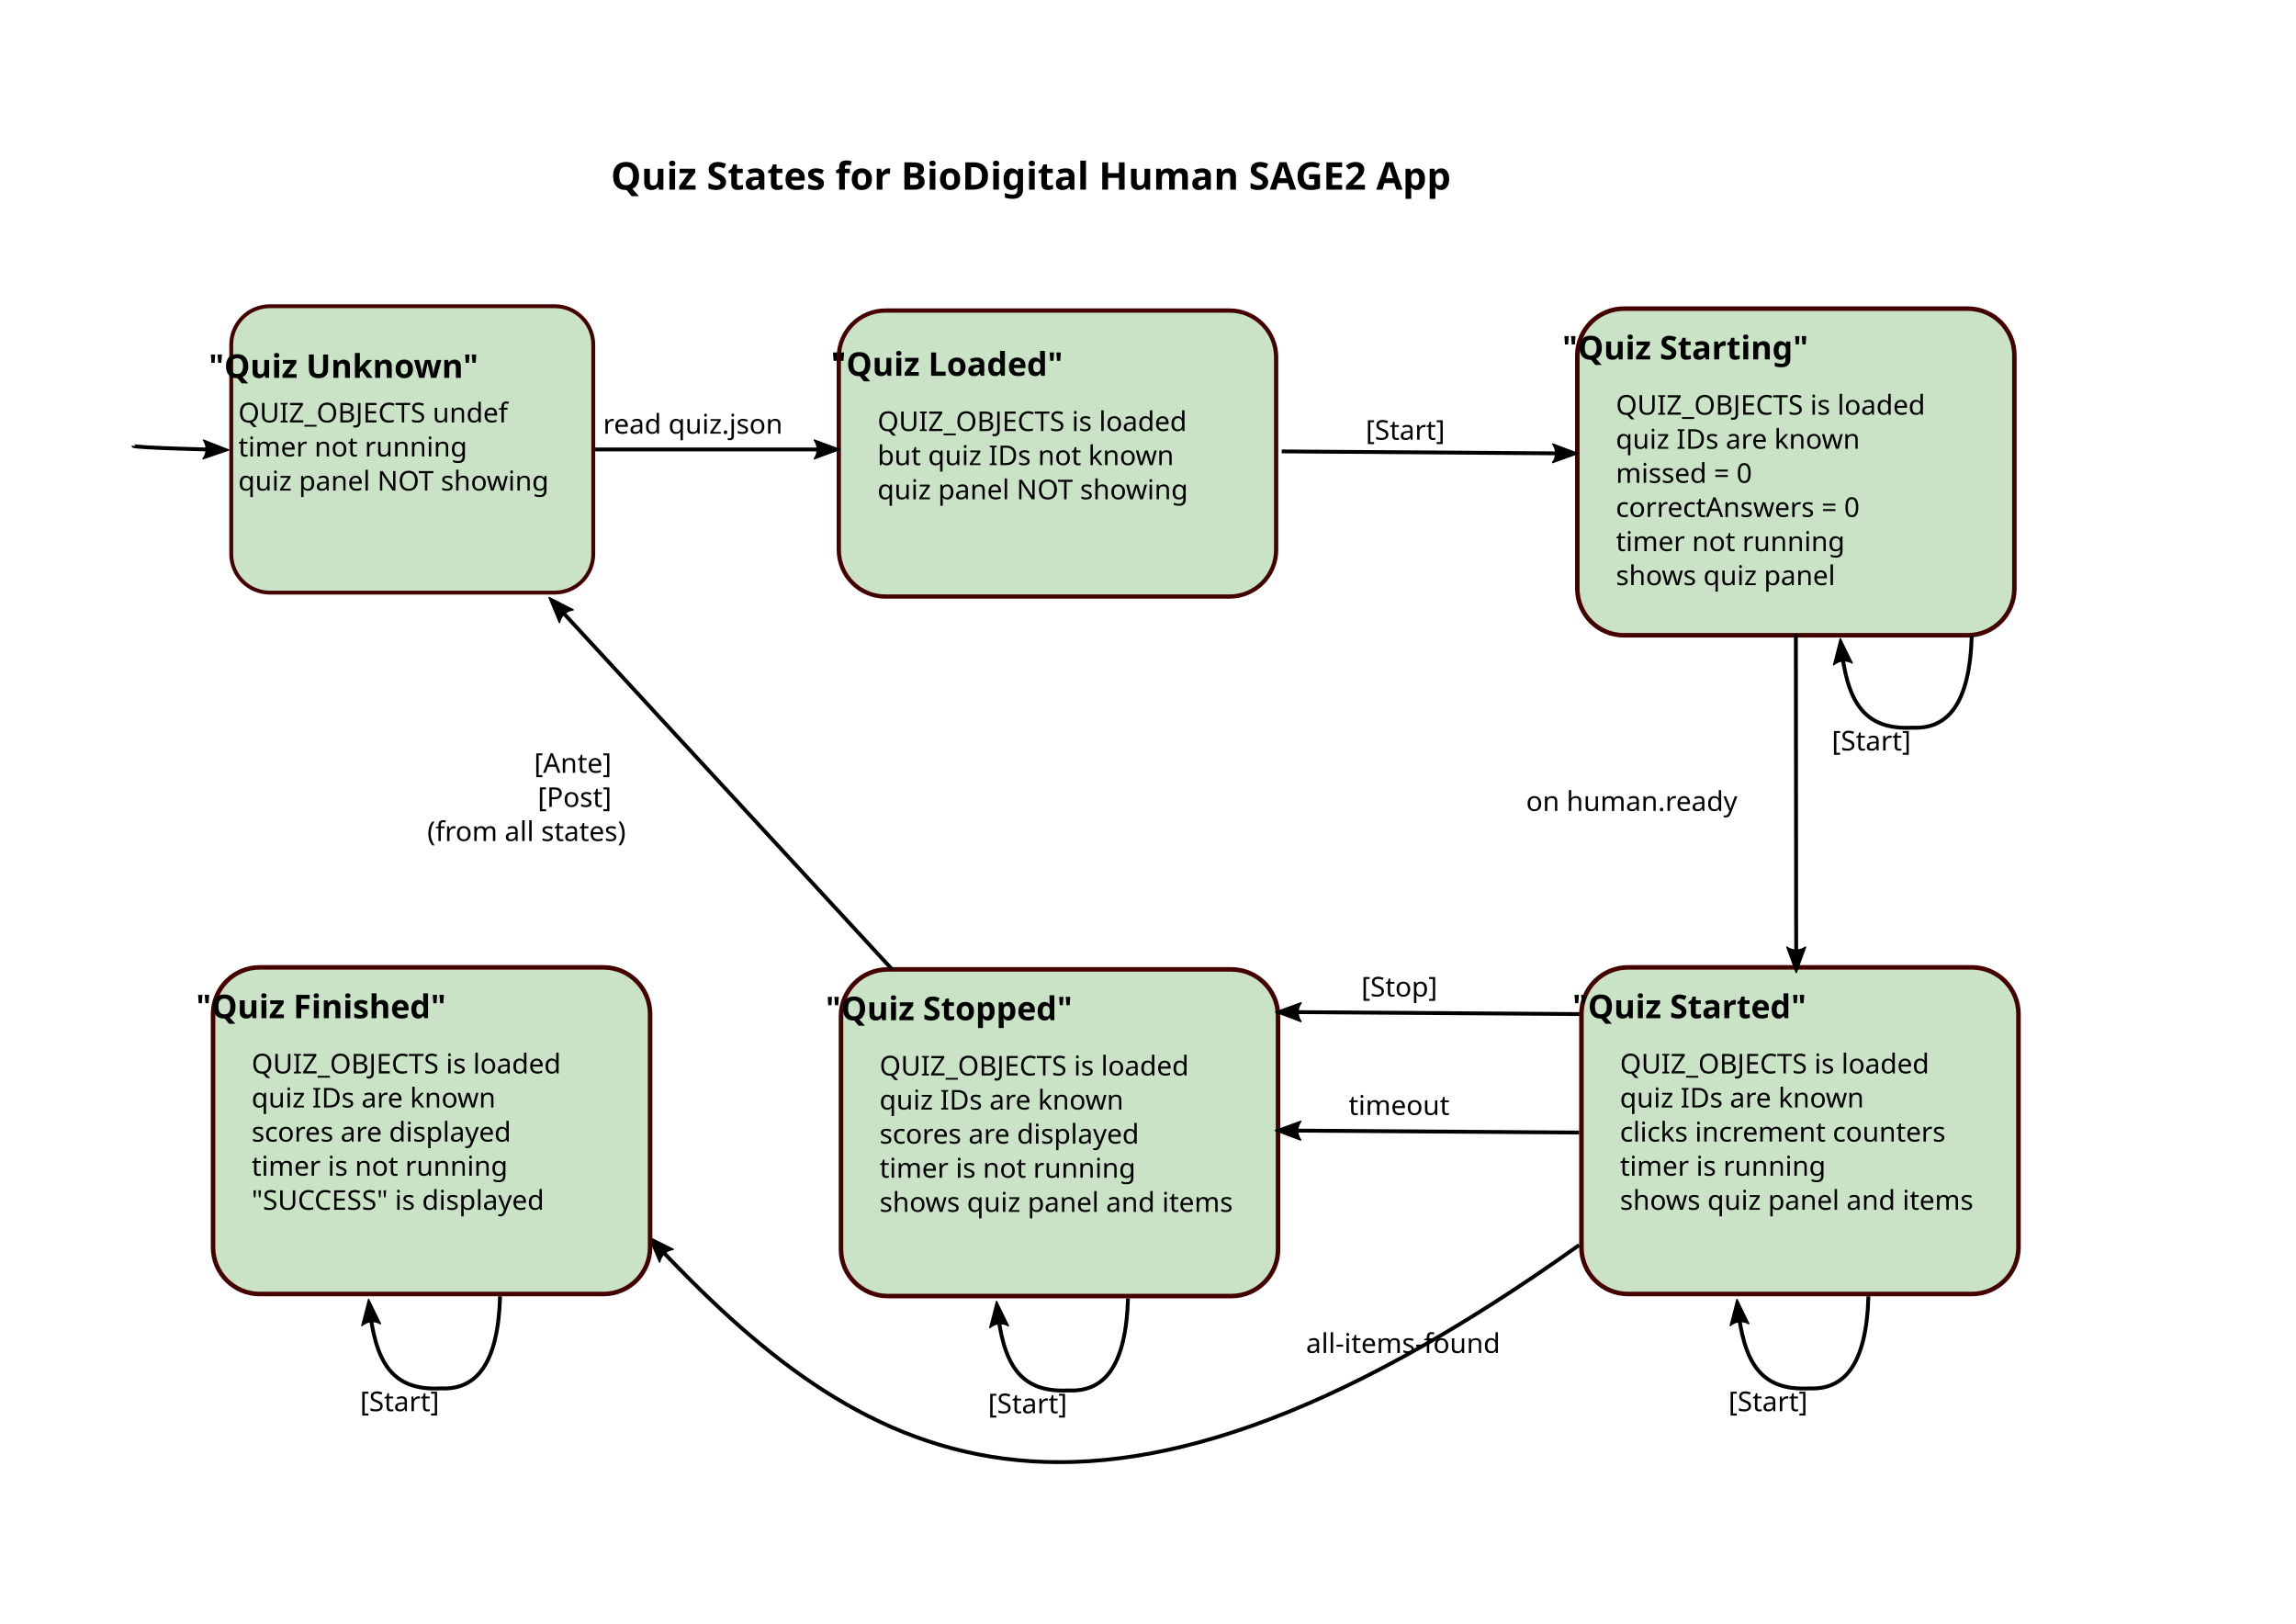
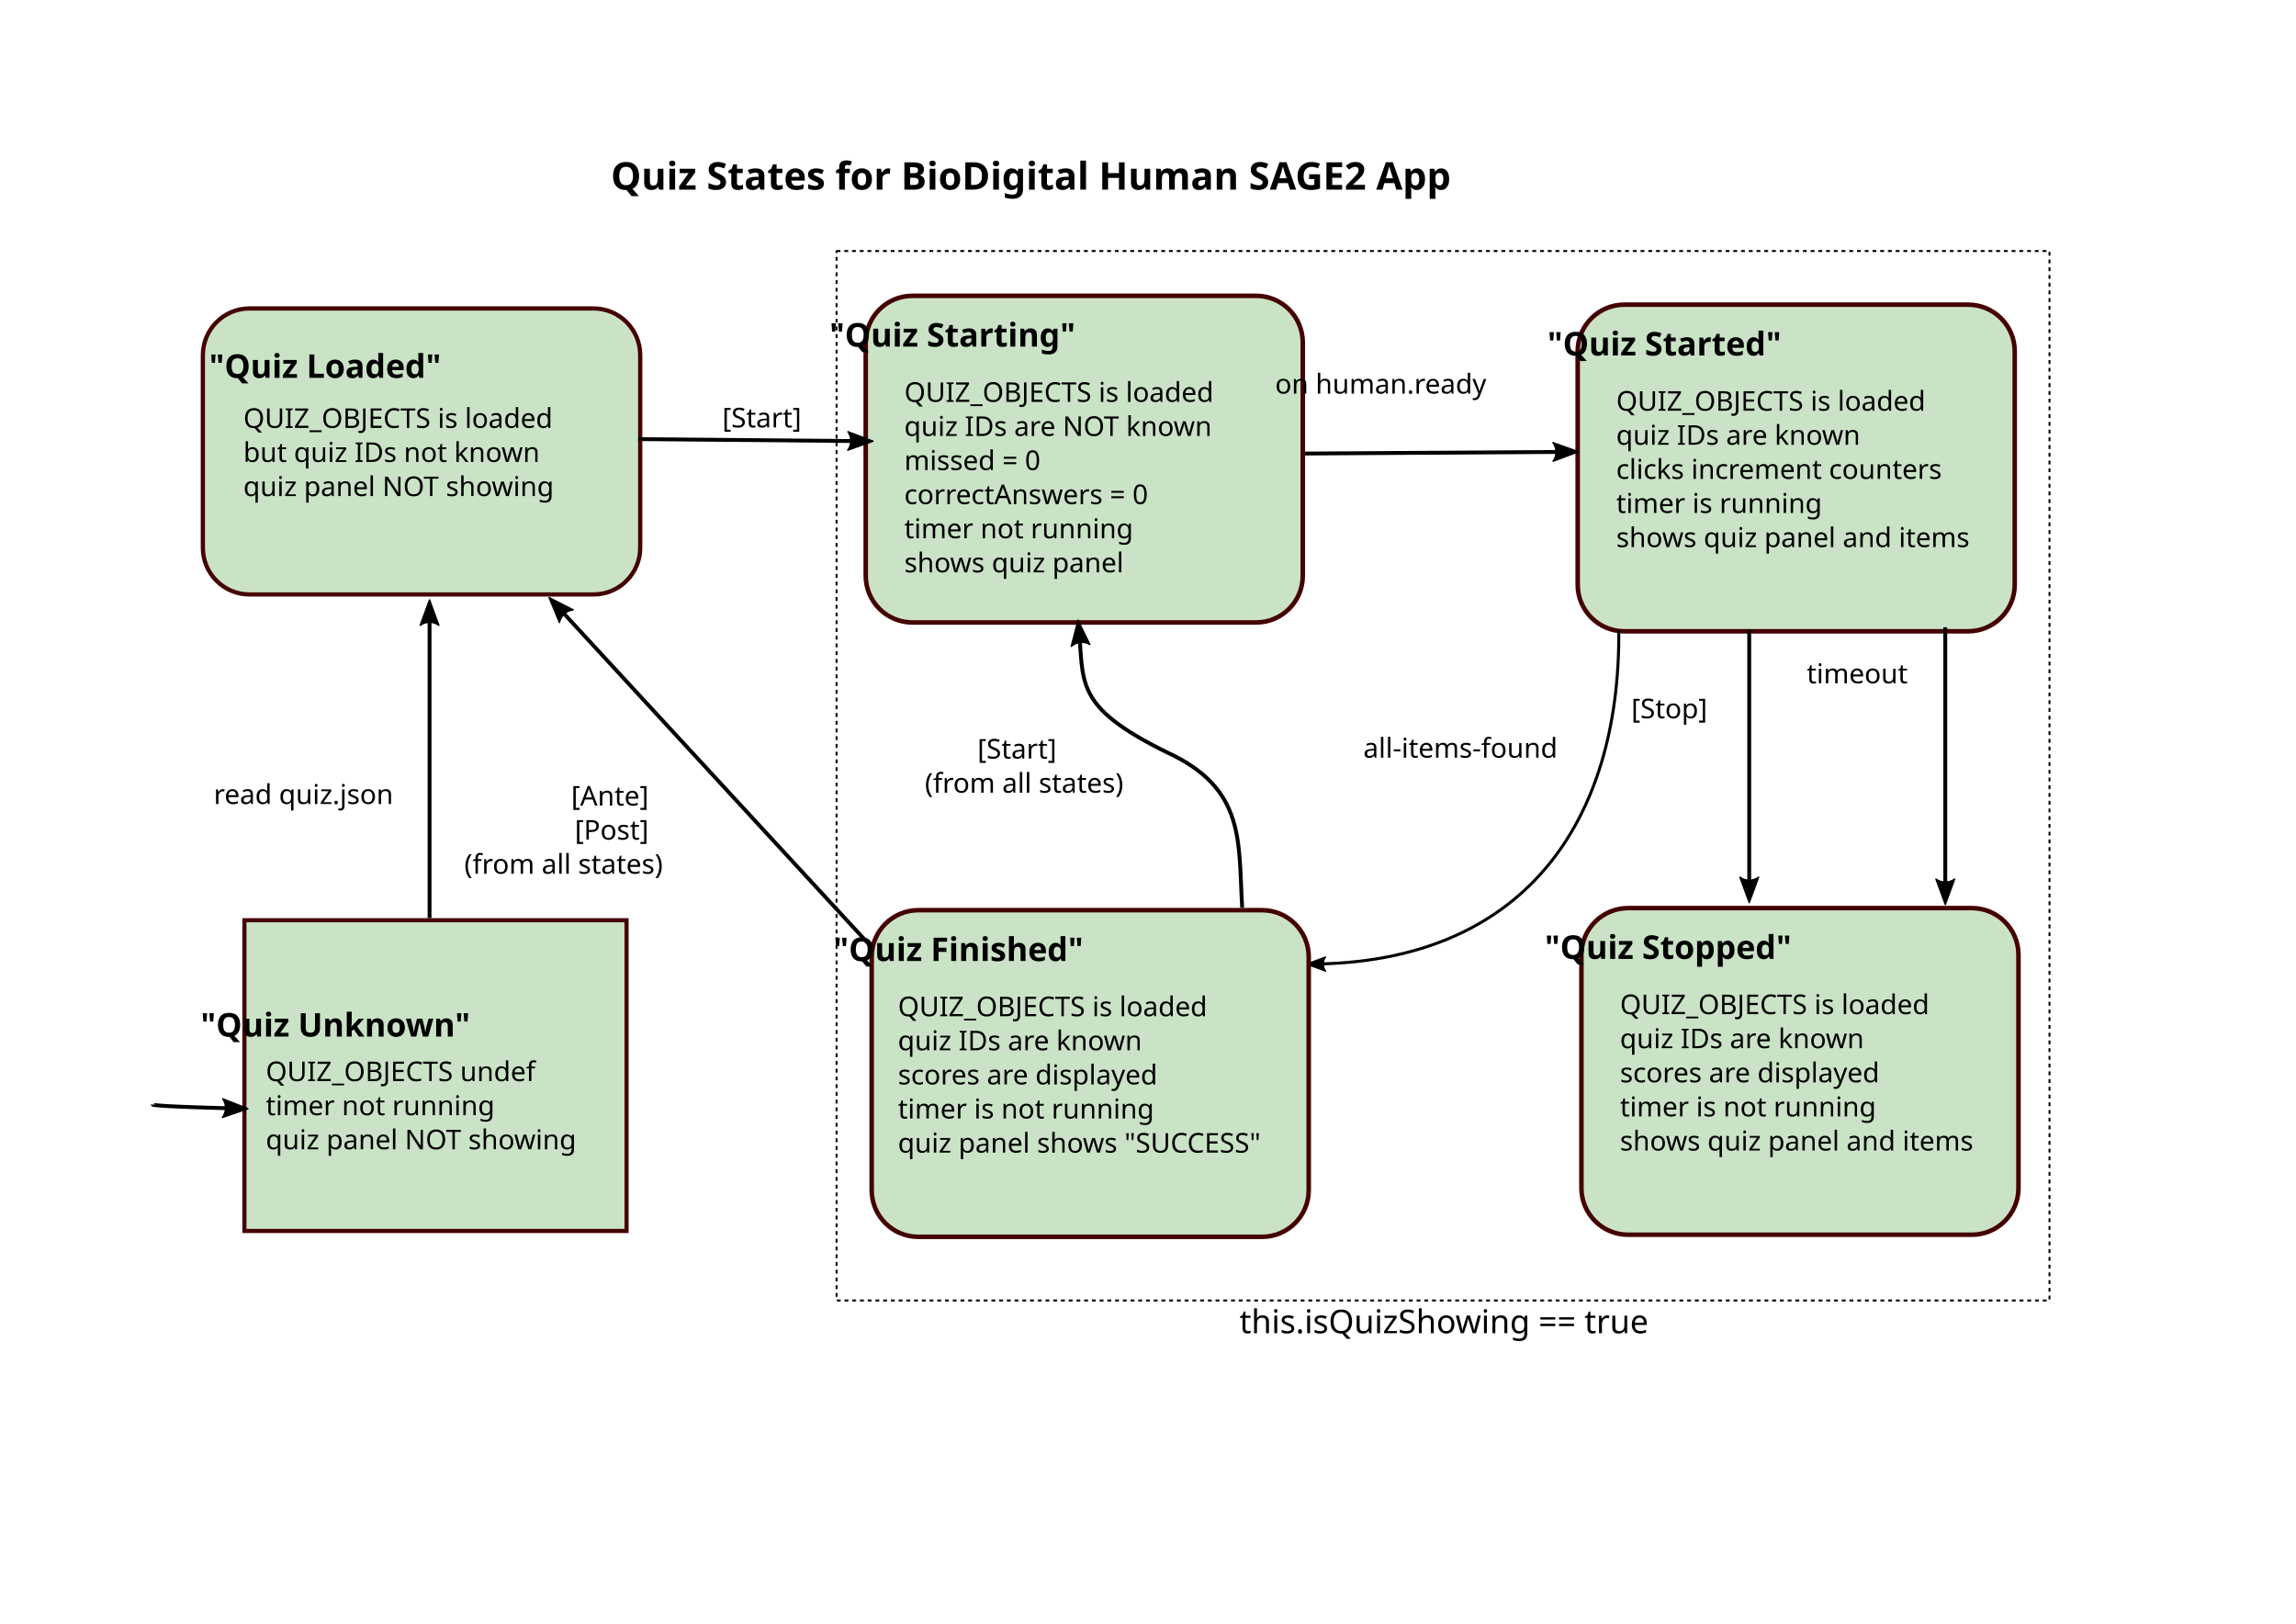
<svg xmlns="http://www.w3.org/2000/svg" width="297mm" height="210mm" viewBox="0 0 297 210" version="1.1" id="svg8">
  <defs id="defs2">
+     <marker style="overflow:visible;" id="marker1036" refX="0.0" refY="0.0" orient="auto">
+       <path transform="scale(0.6) rotate(180) translate(0,0)" d="M 8.719,4.034 L -2.207,0.016 L 8.719,-4.002 C 6.973,-1.63 6.983,1.616 8.719,4.034 z " style="fill-rule:evenodd;stroke-width:0.625;stroke-linejoin:round;stroke:#000000;stroke-opacity:1;fill:#000000;fill-opacity:1" id="path1034" />
+     </marker>
    <marker orient="auto" refY="0.0" refX="0.0" id="marker1582" style="overflow:visible;">
      <path id="path1580" style="fill-rule:evenodd;stroke-width:0.625;stroke-linejoin:round;stroke:#000000;stroke-opacity:1;fill:#000000;fill-opacity:1" d="M 8.719,4.034 L -2.207,0.016 L 8.719,-4.002 C 6.973,-1.63 6.983,1.616 8.719,4.034 z " transform="scale(0.6) rotate(180) translate(0,0)" />
-     </marker>
-     <marker style="overflow:visible;" id="marker1492" refX="0.0" refY="0.0" orient="auto">
-       <path transform="scale(0.6) rotate(180) translate(0,0)" d="M 8.719,4.034 L -2.207,0.016 L 8.719,-4.002 C 6.973,-1.63 6.983,1.616 8.719,4.034 z " style="fill-rule:evenodd;stroke-width:0.625;stroke-linejoin:round;stroke:#000000;stroke-opacity:1;fill:#000000;fill-opacity:1" id="path1490" />
-     </marker>
-     <marker orient="auto" refY="0.0" refX="0.0" id="marker1013" style="overflow:visible;">
-       <path id="path1011" style="fill-rule:evenodd;stroke-width:0.625;stroke-linejoin:round;stroke:#000000;stroke-opacity:1;fill:#000000;fill-opacity:1" d="M 8.719,4.034 L -2.207,0.016 L 8.719,-4.002 C 6.973,-1.63 6.983,1.616 8.719,4.034 z " transform="scale(0.6) rotate(180) translate(0,0)" />
    </marker>
    <marker style="overflow:visible;" id="marker13625" refX="0.0" refY="0.0" orient="auto">
      <path transform="scale(0.6) rotate(180) translate(0,0)" d="M 8.719,4.034 L -2.207,0.016 L 8.719,-4.002 C 6.973,-1.63 6.983,1.616 8.719,4.034 z " style="fill-rule:evenodd;stroke-width:0.625;stroke-linejoin:round;stroke:#000000;stroke-opacity:1;fill:#000000;fill-opacity:1" id="path13623" />
    </marker>
    <marker orient="auto" refY="0.0" refX="0.0" id="marker13303" style="overflow:visible;">
      <path id="path13301" style="fill-rule:evenodd;stroke-width:0.625;stroke-linejoin:round;stroke:#000000;stroke-opacity:1;fill:#000000;fill-opacity:1" d="M 8.719,4.034 L -2.207,0.016 L 8.719,-4.002 C 6.973,-1.63 6.983,1.616 8.719,4.034 z " transform="scale(0.6) rotate(180) translate(0,0)" />
    </marker>
    <marker orient="auto" refY="0.0" refX="0.0" id="Arrow1Mend" style="overflow:visible;">
      <path id="path4726" d="M 0.0,0.0 L 5.0,-5.0 L -12.5,0.0 L 5.0,5.0 L 0.0,0.0 z " style="fill-rule:evenodd;stroke:#000000;stroke-width:1pt;stroke-opacity:1;fill:#000000;fill-opacity:1" transform="scale(0.4) rotate(180) translate(10,0)" />
    </marker>
    <marker style="overflow:visible;" id="marker12541" refX="0.0" refY="0.0" orient="auto">
      <path transform="scale(0.6) rotate(180) translate(0,0)" d="M 8.719,4.034 L -2.207,0.016 L 8.719,-4.002 C 6.973,-1.63 6.983,1.616 8.719,4.034 z " style="fill-rule:evenodd;stroke-width:0.625;stroke-linejoin:round;stroke:#000000;stroke-opacity:1;fill:#000000;fill-opacity:1" id="path12539" />
    </marker>
    <marker style="overflow:visible;" id="marker12333" refX="0.0" refY="0.0" orient="auto">
      <path transform="scale(0.6) rotate(180) translate(0,0)" d="M 8.719,4.034 L -2.207,0.016 L 8.719,-4.002 C 6.973,-1.63 6.983,1.616 8.719,4.034 z " style="fill-rule:evenodd;stroke-width:0.625;stroke-linejoin:round;stroke:#000000;stroke-opacity:1;fill:#000000;fill-opacity:1" id="path12331" />
    </marker>
    <marker orient="auto" refY="0.0" refX="0.0" id="marker12173" style="overflow:visible;">
      <path id="path12171" style="fill-rule:evenodd;stroke-width:0.625;stroke-linejoin:round;stroke:#000000;stroke-opacity:1;fill:#000000;fill-opacity:1" d="M 8.719,4.034 L -2.207,0.016 L 8.719,-4.002 C 6.973,-1.63 6.983,1.616 8.719,4.034 z " transform="scale(0.6) rotate(180) translate(0,0)" />
    </marker>
    <marker orient="auto" refY="0.0" refX="0.0" id="marker6067" style="overflow:visible;">
      <path id="path6065" style="fill-rule:evenodd;stroke-width:0.625;stroke-linejoin:round;stroke:#000000;stroke-opacity:1;fill:#000000;fill-opacity:1" d="M 8.719,4.034 L -2.207,0.016 L 8.719,-4.002 C 6.973,-1.63 6.983,1.616 8.719,4.034 z " transform="scale(0.6) rotate(180) translate(0,0)" />
    </marker>
    <marker style="overflow:visible;" id="marker5085" refX="0.0" refY="0.0" orient="auto">
      <path transform="scale(0.6) rotate(180) translate(0,0)" d="M 8.719,4.034 L -2.207,0.016 L 8.719,-4.002 C 6.973,-1.63 6.983,1.616 8.719,4.034 z " style="fill-rule:evenodd;stroke-width:0.625;stroke-linejoin:round;stroke:#000000;stroke-opacity:1;fill:#000000;fill-opacity:1" id="path5083" />
    </marker>
    <marker orient="auto" refY="0.0" refX="0.0" id="Arrow2Mend" style="overflow:visible;">
      <path id="path4744" style="fill-rule:evenodd;stroke-width:0.625;stroke-linejoin:round;stroke:#000000;stroke-opacity:1;fill:#000000;fill-opacity:1" d="M 8.719,4.034 L -2.207,0.016 L 8.719,-4.002 C 6.973,-1.63 6.983,1.616 8.719,4.034 z " transform="scale(0.6) rotate(180) translate(0,0)" />
    </marker>
    <marker orient="auto" refY="0.0" refX="0.0" id="Arrow2Lend" style="overflow:visible;">
      <path id="path4738" style="fill-rule:evenodd;stroke-width:0.625;stroke-linejoin:round;stroke:#000000;stroke-opacity:1;fill:#000000;fill-opacity:1" d="M 8.719,4.034 L -2.207,0.016 L 8.719,-4.002 C 6.973,-1.63 6.983,1.616 8.719,4.034 z " transform="scale(1.1) rotate(180) translate(1,0)" />
    </marker>
  </defs>
  <g id="layer1" transform="translate(0,-87)">
    <g id="g4578" transform="translate(-2.645833,21.96042)">
-       <rect rx="5" y="104.643" x="32.558" height="37.042" width="46.831" id="rect4560" style="fill:#cae3c6;fill-opacity:1;stroke:#450000;stroke-width:0.5;stroke-miterlimit:4;stroke-dasharray:none;stroke-opacity:1" />
-       <text id="text4564" y="113.908" x="56.712" style="font-style:normal;font-weight:normal;font-size:10.583px;line-height:1.25;font-family:sans-serif;letter-spacing:0px;word-spacing:0px;fill:#000000;fill-opacity:1;stroke:none;stroke-width:0.265" xml:space="preserve">
-         <tspan style="font-style:normal;font-variant:normal;font-weight:bold;font-stretch:normal;font-size:4.233px;font-family:sans-serif;-inkscape-font-specification:'sans-serif Bold';text-align:center;text-anchor:middle;stroke-width:0.265" y="113.908" x="56.712" id="tspan4562">"Quiz Unknown"</tspan>
+       <g id="g970" transform="translate(1.705188,85.19584)">
+         <rect style="fill:#cae3c6;fill-opacity:1;stroke:#450000;stroke-width:0.535;stroke-miterlimit:4;stroke-dasharray:none;stroke-opacity:1" id="rect4560" width="49.433" height="40.189" x="32.557" y="98.86" rx="5.278" ry="0" />
+         <text xml:space="preserve" style="font-style:normal;font-weight:normal;font-size:10.583px;line-height:1.25;font-family:sans-serif;letter-spacing:0px;word-spacing:0px;fill:#000000;fill-opacity:1;stroke:none;stroke-width:0.265" x="56.712" y="113.908" id="text4564">
+           <tspan id="tspan4562" x="56.712" y="113.908" style="font-style:normal;font-variant:normal;font-weight:bold;font-stretch:normal;font-size:4.233px;font-family:sans-serif;-inkscape-font-specification:'sans-serif Bold';text-align:center;text-anchor:middle;stroke-width:0.265">"Quiz Unknown"</tspan>
+         </text>
+         <text xml:space="preserve" style="font-style:normal;font-weight:normal;font-size:3.528px;line-height:1.25;font-family:sans-serif;letter-spacing:0px;word-spacing:0px;fill:#000000;fill-opacity:1;stroke:none;stroke-width:0.265" x="35.322" y="119.668" id="text4568">
+           <tspan id="tspan13399" x="35.322" y="119.668" style="stroke-width:0.265">QUIZ_OBJECTS undef</tspan>
+           <tspan x="35.322" y="124.078" style="stroke-width:0.265" id="tspan4570">timer not running</tspan>
+           <tspan id="tspan1912" x="35.322" y="128.488" style="stroke-width:0.265">quiz panel NOT showing</tspan>
+         </text>
+       </g>
+       <rect style="fill:#cae3c6;fill-opacity:1;stroke:#450000;stroke-width:0.549;stroke-miterlimit:4;stroke-dasharray:none;stroke-opacity:1" id="rect4599" width="56.572" height="36.992" x="28.888" y="104.932" rx="6.04" />
+       <text xml:space="preserve" style="font-style:normal;font-weight:normal;font-size:10.583px;line-height:1.25;font-family:sans-serif;letter-spacing:0px;word-spacing:0px;fill:#000000;fill-opacity:1;stroke:none;stroke-width:0.265" x="54.331" y="113.908" id="text4603">
+         <tspan id="tspan4601" x="54.331" y="113.908" style="font-style:normal;font-variant:normal;font-weight:bold;font-stretch:normal;font-size:4.233px;font-family:sans-serif;-inkscape-font-specification:'sans-serif Bold';text-align:center;text-anchor:middle;stroke-width:0.265">"Quiz Loaded"</tspan>
      </text>
-       <text id="text4568" y="119.668" x="33.469" style="font-style:normal;font-weight:normal;font-size:3.528px;line-height:1.25;font-family:sans-serif;letter-spacing:0px;word-spacing:0px;fill:#000000;fill-opacity:1;stroke:none;stroke-width:0.265" xml:space="preserve">
-         <tspan style="stroke-width:0.265" y="119.668" x="33.469" id="tspan13399">QUIZ_OBJECTS undef</tspan>
-         <tspan id="tspan4570" style="stroke-width:0.265" y="124.078" x="33.469">timer not running</tspan>
-         <tspan style="stroke-width:0.265" y="128.487" x="33.469" id="tspan1912">quiz panel NOT showing</tspan>
-       </text>
-       <rect style="fill:#cae3c6;fill-opacity:1;stroke:#450000;stroke-width:0.549;stroke-miterlimit:4;stroke-dasharray:none;stroke-opacity:1" id="rect4599" width="56.572" height="36.992" x="111.15" y="105.202" rx="6.04" />
-       <text xml:space="preserve" style="font-style:normal;font-weight:normal;font-size:10.583px;line-height:1.25;font-family:sans-serif;letter-spacing:0px;word-spacing:0px;fill:#000000;fill-opacity:1;stroke:none;stroke-width:0.265" x="134.764" y="113.644" id="text4603">
-         <tspan id="tspan4601" x="134.764" y="113.644" style="font-style:normal;font-variant:normal;font-weight:bold;font-stretch:normal;font-size:4.233px;font-family:sans-serif;-inkscape-font-specification:'sans-serif Bold';text-align:center;text-anchor:middle;stroke-width:0.265">"Quiz Loaded"</tspan>
-       </text>
-       <text xml:space="preserve" style="font-style:normal;font-weight:normal;font-size:3.528px;line-height:1.25;font-family:sans-serif;letter-spacing:0px;word-spacing:0px;fill:#000000;fill-opacity:1;stroke:none;stroke-width:0.265" x="116.152" y="120.787" id="text4609">
-         <tspan x="116.152" y="120.787" style="stroke-width:0.265" id="tspan4613">QUIZ_OBJECTS is loaded</tspan>
-         <tspan x="116.152" y="125.197" style="stroke-width:0.265" id="tspan4621">but quiz IDs not known</tspan>
-         <tspan x="116.152" y="129.607" style="stroke-width:0.265" id="tspan1910">quiz panel NOT showing</tspan>
+       <text xml:space="preserve" style="font-style:normal;font-weight:normal;font-size:3.528px;line-height:1.25;font-family:sans-serif;letter-spacing:0px;word-spacing:0px;fill:#000000;fill-opacity:1;stroke:none;stroke-width:0.265" x="34.124" y="120.382" id="text4609">
+         <tspan x="34.124" y="120.382" style="stroke-width:0.265" id="tspan4613">QUIZ_OBJECTS is loaded</tspan>
+         <tspan x="34.124" y="124.791" style="stroke-width:0.265" id="tspan4621">but quiz IDs not known</tspan>
+         <tspan x="34.124" y="129.201" style="stroke-width:0.265" id="tspan1910">quiz panel NOT showing</tspan>
      </text>
      <text xml:space="preserve" style="font-style:normal;font-weight:normal;font-size:3.528px;line-height:1.25;font-family:sans-serif;letter-spacing:0px;word-spacing:0px;fill:#000000;fill-opacity:1;stroke:none;stroke-width:0.265" x="142.61" y="124.492" id="text4617">
        <tspan id="tspan4615" x="142.61" y="124.492" style="stroke-width:0.265" />
      </text>
-       <rect rx="6.036" y="104.956" x="206.683" height="42.247" width="56.534" id="rect4623" style="fill:#cae3c6;fill-opacity:1;stroke:#450000;stroke-width:0.587;stroke-miterlimit:4;stroke-dasharray:none;stroke-opacity:1" />
-       <text id="text4627" y="111.527" x="230.278" style="font-style:normal;font-weight:normal;font-size:10.583px;line-height:1.25;font-family:sans-serif;letter-spacing:0px;word-spacing:0px;fill:#000000;fill-opacity:1;stroke:none;stroke-width:0.265" xml:space="preserve">
-         <tspan style="font-style:normal;font-variant:normal;font-weight:bold;font-stretch:normal;font-size:4.233px;font-family:sans-serif;-inkscape-font-specification:'sans-serif Bold';text-align:center;text-anchor:middle;stroke-width:0.265" y="111.527" x="230.278" id="tspan4625">"Quiz Starting"</tspan>
-       </text>
-       <text id="text4635" y="118.671" x="211.667" style="font-style:normal;font-weight:normal;font-size:3.528px;line-height:1.25;font-family:sans-serif;letter-spacing:0px;word-spacing:0px;fill:#000000;fill-opacity:1;stroke:none;stroke-width:0.265" xml:space="preserve">
-         <tspan id="tspan4631" style="stroke-width:0.265" y="118.671" x="211.667">QUIZ_OBJECTS is loaded</tspan>
-         <tspan id="tspan4633" style="stroke-width:0.265" y="123.081" x="211.667">quiz IDs are known</tspan>
-         <tspan style="stroke-width:0.265" y="127.49" x="211.667" id="tspan4643">missed = 0</tspan>
-         <tspan style="stroke-width:0.265" y="131.9" x="211.667" id="tspan4645">correctAnswers = 0</tspan>
-         <tspan style="stroke-width:0.265" y="136.31" x="211.667" id="tspan4641">timer not running</tspan>
-         <tspan style="stroke-width:0.265" y="140.719" x="211.667" id="tspan1902">shows quiz panel</tspan>
-       </text>
+       <g id="g988" transform="translate(-92.04949,-1.656783)">
+         <rect style="fill:#cae3c6;fill-opacity:1;stroke:#450000;stroke-width:0.587;stroke-miterlimit:4;stroke-dasharray:none;stroke-opacity:1" id="rect4623" width="56.534" height="42.247" x="206.683" y="104.956" rx="6.036" />
+         <text xml:space="preserve" style="font-style:normal;font-weight:normal;font-size:10.583px;line-height:1.25;font-family:sans-serif;letter-spacing:0px;word-spacing:0px;fill:#000000;fill-opacity:1;stroke:none;stroke-width:0.265" x="230.278" y="111.527" id="text4627">
+           <tspan id="tspan4625" x="230.278" y="111.527" style="font-style:normal;font-variant:normal;font-weight:bold;font-stretch:normal;font-size:4.233px;font-family:sans-serif;-inkscape-font-specification:'sans-serif Bold';text-align:center;text-anchor:middle;stroke-width:0.265">"Quiz Starting"</tspan>
+         </text>
+         <text xml:space="preserve" style="font-style:normal;font-weight:normal;font-size:3.528px;line-height:1.25;font-family:sans-serif;letter-spacing:0px;word-spacing:0px;fill:#000000;fill-opacity:1;stroke:none;stroke-width:0.265" x="211.667" y="118.671" id="text4635">
+           <tspan x="211.667" y="118.671" style="stroke-width:0.265" id="tspan4631">QUIZ_OBJECTS is loaded</tspan>
+           <tspan x="211.667" y="123.081" style="stroke-width:0.265" id="tspan4633">quiz IDs are NOT known</tspan>
+           <tspan id="tspan4643" x="211.667" y="127.49" style="stroke-width:0.265">missed = 0</tspan>
+           <tspan id="tspan4645" x="211.667" y="131.9" style="stroke-width:0.265">correctAnswers = 0</tspan>
+           <tspan id="tspan4641" x="211.667" y="136.31" style="stroke-width:0.265">timer not running</tspan>
+           <tspan id="tspan1902" x="211.667" y="140.719" style="stroke-width:0.265">shows quiz panel</tspan>
+         </text>
+         <rect style="fill:none;stroke:#000000;stroke-width:0.25;stroke-miterlimit:0;stroke-dasharray:0.5, 0.5;stroke-dashoffset:0;stroke-opacity:1" id="rect1040" width="156.898" height="135.731" x="202.91" y="99.161" rx="0" />
+         <text xml:space="preserve" style="font-style:normal;font-weight:normal;font-size:10.583px;line-height:1.25;font-family:sans-serif;letter-spacing:0px;word-spacing:0px;fill:#000000;fill-opacity:1;stroke:none;stroke-width:0.265" x="255.033" y="239.126" id="text1044">
+           <tspan id="tspan1042" x="255.033" y="239.126" style="font-size:4.233px;stroke-width:0.265">this.isQuizShowing == true</tspan>
+         </text>
+       </g>
      <text id="text4639" y="122.375" x="238.125" style="font-style:normal;font-weight:normal;font-size:3.528px;line-height:1.25;font-family:sans-serif;letter-spacing:0px;word-spacing:0px;fill:#000000;fill-opacity:1;stroke:none;stroke-width:0.265" xml:space="preserve">
        <tspan style="stroke-width:0.265" y="122.375" x="238.125" id="tspan4637" />
      </text>
      <flowRoot xml:space="preserve" id="flowRoot4647" style="fill:black;fill-opacity:1;stroke:none;font-family:sans-serif;font-style:normal;font-weight:normal;font-size:13.333px;line-height:1.25;letter-spacing:0px;word-spacing:0px">
        <flowRegion id="flowRegion4649">
          <rect id="rect4651" width="281" height="235" x="739" y="56.701" />
        </flowRegion>
        <flowPara id="flowPara4653" />
      </flowRoot>
-       <rect style="fill:#cae3c6;fill-opacity:1;stroke:#450000;stroke-width:0.587;stroke-miterlimit:4;stroke-dasharray:none;stroke-opacity:1" id="rect4655" width="56.534" height="42.247" x="207.212" y="190.152" rx="6.036" />
-       <text xml:space="preserve" style="font-style:normal;font-weight:normal;font-size:10.583px;line-height:1.25;font-family:sans-serif;letter-spacing:0px;word-spacing:0px;fill:#000000;fill-opacity:1;stroke:none;stroke-width:0.265" x="230.808" y="196.723" id="text4659">
-         <tspan id="tspan4657" x="230.808" y="196.723" style="font-style:normal;font-variant:normal;font-weight:bold;font-stretch:normal;font-size:4.233px;font-family:sans-serif;-inkscape-font-specification:'sans-serif Bold';text-align:center;text-anchor:middle;stroke-width:0.265">"Quiz Started"</tspan>
-       </text>
-       <text xml:space="preserve" style="font-style:normal;font-weight:normal;font-size:3.528px;line-height:1.25;font-family:sans-serif;letter-spacing:0px;word-spacing:0px;fill:#000000;fill-opacity:1;stroke:none;stroke-width:0.265" x="212.196" y="203.867" id="text4673">
-         <tspan x="212.196" y="203.867" style="stroke-width:0.265" id="tspan4663">QUIZ_OBJECTS is loaded</tspan>
-         <tspan id="tspan4669" x="212.196" y="208.276" style="stroke-width:0.265">quiz IDs are known</tspan>
-         <tspan x="212.196" y="212.686" style="stroke-width:0.265" id="tspan13615">clicks increment counters</tspan>
-         <tspan id="tspan4671" x="212.196" y="217.096" style="stroke-width:0.265">timer is running</tspan>
-         <tspan x="212.196" y="221.506" style="stroke-width:0.265" id="tspan1904">shows quiz panel and items</tspan>
-       </text>
+       <g id="g999" transform="translate(-0.4836738,-85.71064)">
+         <rect rx="6.036" y="190.152" x="207.212" height="42.247" width="56.534" id="rect4655" style="fill:#cae3c6;fill-opacity:1;stroke:#450000;stroke-width:0.587;stroke-miterlimit:4;stroke-dasharray:none;stroke-opacity:1" />
+         <text id="text4659" y="196.723" x="230.808" style="font-style:normal;font-weight:normal;font-size:10.583px;line-height:1.25;font-family:sans-serif;letter-spacing:0px;word-spacing:0px;fill:#000000;fill-opacity:1;stroke:none;stroke-width:0.265" xml:space="preserve">
+           <tspan style="font-style:normal;font-variant:normal;font-weight:bold;font-stretch:normal;font-size:4.233px;font-family:sans-serif;-inkscape-font-specification:'sans-serif Bold';text-align:center;text-anchor:middle;stroke-width:0.265" y="196.723" x="230.808" id="tspan4657">"Quiz Started"</tspan>
+         </text>
+         <text id="text4673" y="203.867" x="212.196" style="font-style:normal;font-weight:normal;font-size:3.528px;line-height:1.25;font-family:sans-serif;letter-spacing:0px;word-spacing:0px;fill:#000000;fill-opacity:1;stroke:none;stroke-width:0.265" xml:space="preserve">
+           <tspan id="tspan4663" style="stroke-width:0.265" y="203.867" x="212.196">QUIZ_OBJECTS is loaded</tspan>
+           <tspan style="stroke-width:0.265" y="208.276" x="212.196" id="tspan4669">quiz IDs are known</tspan>
+           <tspan id="tspan13615" style="stroke-width:0.265" y="212.686" x="212.196">clicks increment counters</tspan>
+           <tspan style="stroke-width:0.265" y="217.096" x="212.196" id="tspan4671">timer is running</tspan>
+           <tspan id="tspan1904" style="stroke-width:0.265" y="221.506" x="212.196">shows quiz panel and items</tspan>
+         </text>
+       </g>
      <text xml:space="preserve" style="font-style:normal;font-weight:normal;font-size:3.528px;line-height:1.25;font-family:sans-serif;letter-spacing:0px;word-spacing:0px;fill:#000000;fill-opacity:1;stroke:none;stroke-width:0.265" x="238.654" y="207.571" id="text4677">
        <tspan id="tspan4675" x="238.654" y="207.571" style="stroke-width:0.265" />
-       </text>
-       <rect rx="6.036" y="190.416" x="111.433" height="42.247" width="56.534" id="rect4683" style="fill:#cae3c6;fill-opacity:1;stroke:#450000;stroke-width:0.587;stroke-miterlimit:4;stroke-dasharray:none;stroke-opacity:1" />
-       <text id="text4687" y="196.988" x="135.028" style="font-style:normal;font-weight:normal;font-size:10.583px;line-height:1.25;font-family:sans-serif;letter-spacing:0px;word-spacing:0px;fill:#000000;fill-opacity:1;stroke:none;stroke-width:0.265" xml:space="preserve">
-         <tspan style="font-style:normal;font-variant:normal;font-weight:bold;font-stretch:normal;font-size:4.233px;font-family:sans-serif;-inkscape-font-specification:'sans-serif Bold';text-align:center;text-anchor:middle;stroke-width:0.265" y="196.988" x="135.028" id="tspan4685">"Quiz Stopped"</tspan>
-       </text>
-       <text id="text4697" y="204.131" x="116.417" style="font-style:normal;font-weight:normal;font-size:3.528px;line-height:1.25;font-family:sans-serif;letter-spacing:0px;word-spacing:0px;fill:#000000;fill-opacity:1;stroke:none;stroke-width:0.265" xml:space="preserve">
-         <tspan id="tspan4691" style="stroke-width:0.265" y="204.131" x="116.417">QUIZ_OBJECTS is loaded</tspan>
-         <tspan style="stroke-width:0.265" y="208.541" x="116.417" id="tspan4703">quiz IDs are known</tspan>
-         <tspan style="stroke-width:0.265" y="212.951" x="116.417" id="tspan4707">scores are displayed</tspan>
-         <tspan style="stroke-width:0.265" y="217.36" x="116.417" id="tspan4695">timer is not running</tspan>
-         <tspan style="stroke-width:0.265" y="221.77" x="116.417" id="tspan1908">shows quiz panel and items</tspan>
-         <tspan style="stroke-width:0.265" y="226.18" x="116.417" id="tspan1906" />
      </text>
      <text id="text4701" y="207.835" x="142.875" style="font-style:normal;font-weight:normal;font-size:3.528px;line-height:1.25;font-family:sans-serif;letter-spacing:0px;word-spacing:0px;fill:#000000;fill-opacity:1;stroke:none;stroke-width:0.265" xml:space="preserve">
        <tspan style="stroke-width:0.265" y="207.835" x="142.875" id="tspan4699" />
      </text>
-       <path style="fill:none;stroke:#000000;stroke-width:0.5;stroke-linecap:butt;stroke-linejoin:miter;stroke-miterlimit:4;stroke-dasharray:none;stroke-opacity:1;marker-end:url(#marker13303)" d="m 19.911,122.699 c 0,0.265 11.642,0.529 11.642,0.529" id="path4713" />
-       <path style="fill:none;stroke:#000000;stroke-width:0.5;stroke-linecap:butt;stroke-linejoin:miter;stroke-miterlimit:2;stroke-dasharray:none;stroke-opacity:1;marker-end:url(#Arrow2Mend)" d="M 79.64,123.169 H 110.596" id="path4715" />
-       <text xml:space="preserve" style="font-style:normal;font-weight:normal;font-size:3.528px;line-height:1.25;font-family:sans-serif;text-align:center;letter-spacing:0px;word-spacing:0px;text-anchor:middle;fill:#000000;fill-opacity:1;stroke:none;stroke-width:0.265" x="95.487" y="121.131" id="text5075">
-         <tspan id="tspan5073" x="95.487" y="121.131" style="stroke-width:0.265">read quiz.json</tspan>
+       <path style="fill:none;stroke:#000000;stroke-width:0.5;stroke-linecap:butt;stroke-linejoin:miter;stroke-miterlimit:4;stroke-dasharray:none;stroke-opacity:1;marker-end:url(#marker13303)" d="m 22.41,207.895 c 0,0.265 11.642,0.529 11.642,0.529" id="path4713" />
+       <path style="fill:none;stroke:#000000;stroke-width:0.5;stroke-linecap:butt;stroke-linejoin:miter;stroke-miterlimit:2;stroke-dasharray:none;stroke-opacity:1;marker-end:url(#Arrow2Mend)" d="m 58.213,183.773 8e-6,-40.481" id="path4715" />
+       <text xml:space="preserve" style="font-style:normal;font-weight:normal;font-size:3.528px;line-height:1.25;font-family:sans-serif;text-align:center;letter-spacing:0px;word-spacing:0px;text-anchor:middle;fill:#000000;fill-opacity:1;stroke:none;stroke-width:0.265" x="45.113" y="169.022" id="text5075">
+         <tspan id="tspan5073" x="45.113" y="169.022" style="stroke-width:0.265">read quiz.json</tspan>
      </text>
-       <path id="path5077" d="m 206.957,196.194 -38.629,-0.265" style="fill:none;stroke:#000000;stroke-width:0.5;stroke-linecap:butt;stroke-linejoin:miter;stroke-miterlimit:2;stroke-dasharray:none;stroke-opacity:1;marker-end:url(#marker5085)" />
-       <text id="text5081" y="193.919" x="186.869" style="font-style:normal;font-weight:normal;font-size:3.528px;line-height:1.25;font-family:sans-serif;text-align:center;letter-spacing:0px;word-spacing:0px;text-anchor:middle;fill:#000000;fill-opacity:1;stroke:none;stroke-width:0.265" xml:space="preserve">
-         <tspan style="stroke-width:0.265" y="193.919" x="186.869" id="tspan5079">[Stop]</tspan>
+       <path id="path5077" d="m 228.917,146.452 v 34.66" style="fill:none;stroke:#000000;stroke-width:0.5;stroke-linecap:butt;stroke-linejoin:miter;stroke-miterlimit:2;stroke-dasharray:none;stroke-opacity:1;marker-end:url(#marker5085)" />
+       <text id="text5081" y="157.935" x="221.794" style="font-style:normal;font-weight:normal;font-size:3.528px;line-height:1.25;font-family:sans-serif;text-align:center;letter-spacing:0px;word-spacing:0px;text-anchor:middle;fill:#000000;fill-opacity:1;stroke:none;stroke-width:0.265" xml:space="preserve">
+         <tspan style="stroke-width:0.265" y="157.935" x="221.794" id="tspan5079">[Stop]</tspan>
      </text>
-       <path style="fill:none;stroke:#000000;stroke-width:0.5;stroke-linecap:butt;stroke-linejoin:miter;stroke-miterlimit:2;stroke-dasharray:none;stroke-opacity:1;marker-end:url(#marker6067)" d="m 234.95,146.981 0.043,43.17" id="path6059" />
-       <text xml:space="preserve" style="font-style:normal;font-weight:normal;font-size:3.528px;line-height:1.25;font-family:sans-serif;text-align:center;letter-spacing:0px;word-spacing:0px;text-anchor:middle;fill:#000000;fill-opacity:1;stroke:none;stroke-width:0.265" x="233.802" y="169.918" id="text6063">
-         <tspan id="tspan6061" x="233.802" y="169.918" style="text-align:end;text-anchor:end;stroke-width:0.265">on human.ready</tspan>
+       <path style="fill:none;stroke:#000000;stroke-width:0.5;stroke-linecap:butt;stroke-linejoin:miter;stroke-miterlimit:2;stroke-dasharray:none;stroke-opacity:1;marker-end:url(#marker6067)" d="m 171.45,123.698 34.704,-0.221" id="path6059" />
+       <text xml:space="preserve" style="font-style:normal;font-weight:normal;font-size:3.528px;line-height:1.25;font-family:sans-serif;text-align:center;letter-spacing:0px;word-spacing:0px;text-anchor:middle;fill:#000000;fill-opacity:1;stroke:none;stroke-width:0.265" x="201.332" y="115.943" id="text6063">
+         <tspan id="tspan6061" x="201.332" y="115.943" style="text-align:end;text-anchor:end;stroke-width:0.265">on human.ready</tspan>
      </text>
-       <path style="fill:none;stroke:#000000;stroke-width:0.5;stroke-linecap:butt;stroke-linejoin:miter;stroke-miterlimit:2;stroke-dasharray:none;stroke-opacity:1;marker-end:url(#marker12173)" d="m 206.917,211.517 -38.629,-0.265" id="path12165" />
-       <text xml:space="preserve" style="font-style:normal;font-weight:normal;font-size:3.528px;line-height:1.25;font-family:sans-serif;text-align:center;letter-spacing:0px;word-spacing:0px;text-anchor:middle;fill:#000000;fill-opacity:1;stroke:none;stroke-width:0.265" x="186.829" y="209.242" id="text12169">
-         <tspan id="tspan12167" x="186.829" y="209.242" style="stroke-width:0.265">timeout</tspan>
+       <path style="fill:none;stroke:#000000;stroke-width:0.5;stroke-linecap:butt;stroke-linejoin:miter;stroke-miterlimit:2;stroke-dasharray:none;stroke-opacity:1;marker-end:url(#marker12173)" d="m 254.277,146.165 v 35.19" id="path12165" />
+       <text xml:space="preserve" style="font-style:normal;font-weight:normal;font-size:3.528px;line-height:1.25;font-family:sans-serif;text-align:center;letter-spacing:0px;word-spacing:0px;text-anchor:middle;fill:#000000;fill-opacity:1;stroke:none;stroke-width:0.265" x="246.096" y="153.415" id="text12169">
+         <tspan id="tspan12167" x="246.096" y="153.415" style="stroke-width:0.265">timeout</tspan>
      </text>
-       <path id="path12325" d="m 206.917,226.069 c -64.83,46.248 -93.4,27.602 -119.856,-0.529" style="fill:none;stroke:#000000;stroke-width:0.5;stroke-linecap:butt;stroke-linejoin:miter;stroke-miterlimit:2;stroke-dasharray:none;stroke-opacity:1;marker-end:url(#marker12333)" />
-       <text id="text12329" y="240.025" x="187.358" style="font-style:normal;font-weight:normal;font-size:3.528px;line-height:1.25;font-family:sans-serif;text-align:center;letter-spacing:0px;word-spacing:0px;text-anchor:middle;fill:#000000;fill-opacity:1;stroke:none;stroke-width:0.265" xml:space="preserve">
-         <tspan style="stroke-width:0.265" y="240.025" x="187.358" id="tspan12327">all-items-found</tspan>
+       <path id="path12325" d="m 212.043,146.51 c 0.227,24.87 -12.32,43.134 -39.932,43.218" style="fill:none;stroke:#000000;stroke-width:0.386;stroke-linecap:butt;stroke-linejoin:miter;stroke-miterlimit:2;stroke-dasharray:none;stroke-opacity:1;marker-end:url(#marker12333)" />
+       <text id="text12329" y="163.031" x="194.767" style="font-style:normal;font-weight:normal;font-size:3.528px;line-height:1.25;font-family:sans-serif;text-align:center;letter-spacing:0px;word-spacing:0px;text-anchor:middle;fill:#000000;fill-opacity:1;stroke:none;stroke-width:0.265" xml:space="preserve">
+         <tspan style="stroke-width:0.265" y="163.031" x="194.767" id="tspan12327">all-items-found</tspan>
      </text>
-       <path id="path12533" d="m 168.446,123.421 37.644,0.267" style="fill:none;stroke:#000000;stroke-width:0.496;stroke-linecap:butt;stroke-linejoin:miter;stroke-miterlimit:2;stroke-dasharray:none;stroke-opacity:1;marker-end:url(#marker12541)" />
-       <text id="text12537" y="121.912" x="187.643" style="font-style:normal;font-weight:normal;font-size:3.528px;line-height:1.25;font-family:sans-serif;text-align:center;letter-spacing:0px;word-spacing:0px;text-anchor:middle;fill:#000000;fill-opacity:1;stroke:none;stroke-width:0.265" xml:space="preserve">
-         <tspan style="stroke-width:0.265" y="121.912" x="187.643" id="tspan12535">[Start]</tspan>
+       <path id="path12533" d="m 85.207,121.832 29.707,0.267" style="fill:none;stroke:#000000;stroke-width:0.496;stroke-linecap:butt;stroke-linejoin:miter;stroke-miterlimit:2;stroke-dasharray:none;stroke-opacity:1;marker-end:url(#marker12541)" />
+       <text id="text12537" y="120.323" x="104.404" style="font-style:normal;font-weight:normal;font-size:3.528px;line-height:1.25;font-family:sans-serif;text-align:center;letter-spacing:0px;word-spacing:0px;text-anchor:middle;fill:#000000;fill-opacity:1;stroke:none;stroke-width:0.265" xml:space="preserve">
+         <tspan style="stroke-width:0.265" y="120.323" x="104.404" id="tspan12535">[Start]</tspan>
      </text>
      <text xml:space="preserve" style="font-style:normal;font-weight:normal;font-size:4.939px;line-height:1.25;font-family:sans-serif;text-align:center;letter-spacing:0px;word-spacing:0px;text-anchor:middle;fill:#000000;fill-opacity:1;stroke:none;stroke-width:0.265" x="140.494" y="89.567" id="text13397">
        <tspan id="tspan13395" x="140.494" y="89.567" style="stroke-width:0.265;-inkscape-font-specification:'sans-serif Bold';font-family:sans-serif;font-weight:bold;font-style:normal;font-stretch:normal;font-variant:normal">Quiz States for BioDigital Human SAGE2 App</tspan>
      </text>
      <path id="path13617" d="M 118.047,190.416 74.127,142.806" style="fill:none;stroke:#000000;stroke-width:0.5;stroke-linecap:butt;stroke-linejoin:miter;stroke-miterlimit:2;stroke-dasharray:none;stroke-opacity:1;marker-end:url(#marker13625)" />
-       <text id="text13621" y="164.992" x="90.01" style="font-style:normal;font-weight:normal;font-size:3.528px;line-height:1.25;font-family:sans-serif;text-align:center;letter-spacing:0px;word-spacing:0px;text-anchor:middle;fill:#000000;fill-opacity:1;stroke:none;stroke-width:0.265" xml:space="preserve">
-         <tspan style="text-align:end;text-anchor:end;stroke-width:0.265" y="164.992" x="90.01" id="tspan13619">[Ante]</tspan>
-         <tspan style="text-align:end;text-anchor:end;stroke-width:0.265" y="169.402" x="90.01" id="tspan14257">[Post]</tspan>
-         <tspan style="text-align:end;text-anchor:end;stroke-width:0.265" y="173.812" x="90.01" id="tspan1890">(from all states)</tspan>
-       </text>
-       <rect style="fill:#cae3c6;fill-opacity:1;stroke:#450000;stroke-width:0.587;stroke-miterlimit:4;stroke-dasharray:none;stroke-opacity:1" id="rect110" width="56.534" height="42.247" x="30.206" y="190.152" rx="6.036" />
-       <text xml:space="preserve" style="font-style:normal;font-weight:normal;font-size:10.583px;line-height:1.25;font-family:sans-serif;letter-spacing:0px;word-spacing:0px;fill:#000000;fill-opacity:1;stroke:none;stroke-width:0.265" x="53.801" y="196.723" id="text114">
-         <tspan id="tspan112" x="53.801" y="196.723" style="font-style:normal;font-variant:normal;font-weight:bold;font-stretch:normal;font-size:4.233px;font-family:sans-serif;-inkscape-font-specification:'sans-serif Bold';text-align:center;text-anchor:middle;stroke-width:0.265">"Quiz Finished"</tspan>
-       </text>
-       <text xml:space="preserve" style="font-style:normal;font-weight:normal;font-size:3.528px;line-height:1.25;font-family:sans-serif;letter-spacing:0px;word-spacing:0px;fill:#000000;fill-opacity:1;stroke:none;stroke-width:0.265" x="35.19" y="203.867" id="text124">
-         <tspan x="35.19" y="203.867" style="stroke-width:0.265" id="tspan116">QUIZ_OBJECTS is loaded</tspan>
-         <tspan id="tspan118" x="35.19" y="208.276" style="stroke-width:0.265">quiz IDs are known</tspan>
-         <tspan id="tspan120" x="35.19" y="212.686" style="stroke-width:0.265">scores are displayed</tspan>
-         <tspan id="tspan122" x="35.19" y="217.096" style="stroke-width:0.265">timer is not running</tspan>
-         <tspan x="35.19" y="221.506" style="stroke-width:0.265" id="tspan126">"SUCCESS" is displayed</tspan>
-       </text>
-       <g id="g1298">
-         <path id="path138" d="m 257.704,147.246 c -0.262,8.942 -3.184,12.122 -7.673,11.906 -6.371,0.338 -8.511,-3.455 -9.26,-10.848" style="fill:none;stroke:#000000;stroke-width:0.5;stroke-linecap:butt;stroke-linejoin:miter;stroke-miterlimit:4;stroke-dasharray:none;stroke-opacity:1;marker-end:url(#marker1013)" />
-         <text id="text1161" y="162.103" x="248.846" style="font-style:normal;font-weight:normal;font-size:3.528px;line-height:1.25;font-family:sans-serif;text-align:center;letter-spacing:0px;word-spacing:0px;text-anchor:middle;fill:#000000;fill-opacity:1;stroke:none;stroke-width:0.265" xml:space="preserve">
-           <tspan style="stroke-width:0.265" y="162.103" x="248.846" id="tspan1159">[Start]</tspan>
-         </text>
-         <text xml:space="preserve" style="font-style:normal;font-weight:normal;font-size:3.528px;line-height:1.25;font-family:sans-serif;text-align:center;letter-spacing:0px;word-spacing:0px;text-anchor:middle;fill:#000000;fill-opacity:1;stroke:none;stroke-width:0.265" x="58.474" y="247.556" id="text1894">
-           <tspan id="tspan1892" x="58.474" y="247.556" style="stroke-width:0.265">[Start]</tspan>
+       <g id="g976" transform="translate(6.630568,4.233333)">
+         <text xml:space="preserve" style="font-style:normal;font-weight:normal;font-size:3.528px;line-height:1.25;font-family:sans-serif;text-align:center;letter-spacing:0px;word-spacing:0px;text-anchor:middle;fill:#000000;fill-opacity:1;stroke:none;stroke-width:0.265" x="90.01" y="164.992" id="text13621">
+           <tspan id="tspan13619" x="90.01" y="164.992" style="text-align:end;text-anchor:end;stroke-width:0.265">[Ante]</tspan>
+           <tspan id="tspan14257" x="90.01" y="169.402" style="text-align:end;text-anchor:end;stroke-width:0.265">[Post]</tspan>
+           <tspan id="tspan1890" x="90.01" y="173.812" style="text-align:end;text-anchor:end;stroke-width:0.265">(from all states)</tspan>
        </text>
      </g>
-       <g id="g1306" transform="translate(-13.36627,85.45314)">
-         <path style="fill:none;stroke:#000000;stroke-width:0.5;stroke-linecap:butt;stroke-linejoin:miter;stroke-miterlimit:4;stroke-dasharray:none;stroke-opacity:1;marker-end:url(#marker1492)" d="m 257.704,147.246 c -0.262,8.942 -3.184,12.122 -7.673,11.906 -6.371,0.338 -8.511,-3.455 -9.26,-10.848" id="path1300" />
-         <text xml:space="preserve" style="font-style:normal;font-weight:normal;font-size:3.528px;line-height:1.25;font-family:sans-serif;text-align:center;letter-spacing:0px;word-spacing:0px;text-anchor:middle;fill:#000000;fill-opacity:1;stroke:none;stroke-width:0.265" x="248.846" y="162.103" id="text1304">
-           <tspan id="tspan1302" x="248.846" y="162.103" style="stroke-width:0.265">[Start]</tspan>
+       <g id="g961" transform="translate(85.19583,-7.394647)">
+         <rect rx="6.036" y="190.152" x="30.206" height="42.247" width="56.534" id="rect110" style="fill:#cae3c6;fill-opacity:1;stroke:#450000;stroke-width:0.587;stroke-miterlimit:4;stroke-dasharray:none;stroke-opacity:1" />
+         <text id="text114" y="196.723" x="53.801" style="font-style:normal;font-weight:normal;font-size:10.583px;line-height:1.25;font-family:sans-serif;letter-spacing:0px;word-spacing:0px;fill:#000000;fill-opacity:1;stroke:none;stroke-width:0.265" xml:space="preserve">
+           <tspan style="font-style:normal;font-variant:normal;font-weight:bold;font-stretch:normal;font-size:4.233px;font-family:sans-serif;-inkscape-font-specification:'sans-serif Bold';text-align:center;text-anchor:middle;stroke-width:0.265" y="196.723" x="53.801" id="tspan112">"Quiz Finished"</tspan>
        </text>
-         <path id="path1578" d="m 80.698,147.246 c -0.262,8.942 -3.184,12.122 -7.673,11.906 -6.371,0.338 -8.511,-3.455 -9.26,-10.848" style="fill:none;stroke:#000000;stroke-width:0.5;stroke-linecap:butt;stroke-linejoin:miter;stroke-miterlimit:4;stroke-dasharray:none;stroke-opacity:1;marker-end:url(#marker1582)" />
+         <text id="text124" y="203.867" x="33.602" style="font-style:normal;font-weight:normal;font-size:3.528px;line-height:1.25;font-family:sans-serif;letter-spacing:0px;word-spacing:0px;fill:#000000;fill-opacity:1;stroke:none;stroke-width:0.265" xml:space="preserve">
+           <tspan id="tspan116" style="stroke-width:0.265" y="203.867" x="33.602">QUIZ_OBJECTS is loaded</tspan>
+           <tspan style="stroke-width:0.265" y="208.276" x="33.602" id="tspan118">quiz IDs are known</tspan>
+           <tspan style="stroke-width:0.265" y="212.686" x="33.602" id="tspan120">scores are displayed</tspan>
+           <tspan style="stroke-width:0.265" y="217.096" x="33.602" id="tspan122">timer is not running</tspan>
+           <tspan id="tspan126" style="stroke-width:0.265" y="221.506" x="33.602">quiz panel shows "SUCCESS"</tspan>
+         </text>
      </g>
-       <g transform="translate(-109.1454,85.71773)" id="g1314">
-         <path id="path1308" d="m 257.704,147.246 c -0.262,8.942 -3.184,12.122 -7.673,11.906 -6.371,0.338 -8.511,-3.455 -9.26,-10.848" style="fill:none;stroke:#000000;stroke-width:0.5;stroke-linecap:butt;stroke-linejoin:miter;stroke-miterlimit:4;stroke-dasharray:none;stroke-opacity:1;marker-end:url(#marker1013)" />
-         <text id="text1312" y="162.103" x="248.846" style="font-style:normal;font-weight:normal;font-size:3.528px;line-height:1.25;font-family:sans-serif;text-align:center;letter-spacing:0px;word-spacing:0px;text-anchor:middle;fill:#000000;fill-opacity:1;stroke:none;stroke-width:0.265" xml:space="preserve">
-           <tspan style="stroke-width:0.265" y="162.103" x="248.846" id="tspan1310">[Start]</tspan>
+       <path style="fill:none;stroke:#000000;stroke-width:0.5;stroke-linecap:butt;stroke-linejoin:miter;stroke-miterlimit:4;stroke-dasharray:none;stroke-opacity:1;marker-end:url(#marker1036)" d="m 163.329,182.423 c -0.527,-8.52 0.52,-15.395 -9.79,-20.108 -12.192,-6.012 -10.628,-9.012 -11.377,-16.404" id="path138" />
+       <text xml:space="preserve" style="font-style:normal;font-weight:normal;font-size:3.528px;line-height:1.25;font-family:sans-serif;text-align:center;letter-spacing:0px;word-spacing:0px;text-anchor:middle;fill:#000000;fill-opacity:1;stroke:none;stroke-width:0.265" x="138.331" y="163.149" id="text1161">
+         <tspan id="tspan1159" x="138.331" y="163.149" style="stroke-width:0.265">[Start]</tspan>
+         <tspan x="138.331" y="167.559" style="stroke-width:0.265" id="tspan1038">(from all states)</tspan>
+       </text>
+       <g id="g1015" transform="translate(95.77917,-7.929215)">
+         <rect style="fill:#cae3c6;fill-opacity:1;stroke:#450000;stroke-width:0.587;stroke-miterlimit:4;stroke-dasharray:none;stroke-opacity:1" id="rect4683" width="56.534" height="42.247" x="111.433" y="190.416" rx="6.036" />
+         <text xml:space="preserve" style="font-style:normal;font-weight:normal;font-size:10.583px;line-height:1.25;font-family:sans-serif;letter-spacing:0px;word-spacing:0px;fill:#000000;fill-opacity:1;stroke:none;stroke-width:0.265" x="135.028" y="196.988" id="text4687">
+           <tspan id="tspan4685" x="135.028" y="196.988" style="font-style:normal;font-variant:normal;font-weight:bold;font-stretch:normal;font-size:4.233px;font-family:sans-serif;-inkscape-font-specification:'sans-serif Bold';text-align:center;text-anchor:middle;stroke-width:0.265">"Quiz Stopped"</tspan>
+         </text>
+         <text xml:space="preserve" style="font-style:normal;font-weight:normal;font-size:3.528px;line-height:1.25;font-family:sans-serif;letter-spacing:0px;word-spacing:0px;fill:#000000;fill-opacity:1;stroke:none;stroke-width:0.265" x="116.417" y="204.131" id="text4697">
+           <tspan x="116.417" y="204.131" style="stroke-width:0.265" id="tspan4691">QUIZ_OBJECTS is loaded</tspan>
+           <tspan id="tspan4703" x="116.417" y="208.541" style="stroke-width:0.265">quiz IDs are known</tspan>
+           <tspan id="tspan4707" x="116.417" y="212.951" style="stroke-width:0.265">scores are displayed</tspan>
+           <tspan id="tspan4695" x="116.417" y="217.36" style="stroke-width:0.265">timer is not running</tspan>
+           <tspan id="tspan1908" x="116.417" y="221.77" style="stroke-width:0.265">shows quiz panel and items</tspan>
+           <tspan id="tspan1906" x="116.417" y="226.18" style="stroke-width:0.265" />
        </text>
      </g>
    </g>
  </g>
</svg>
